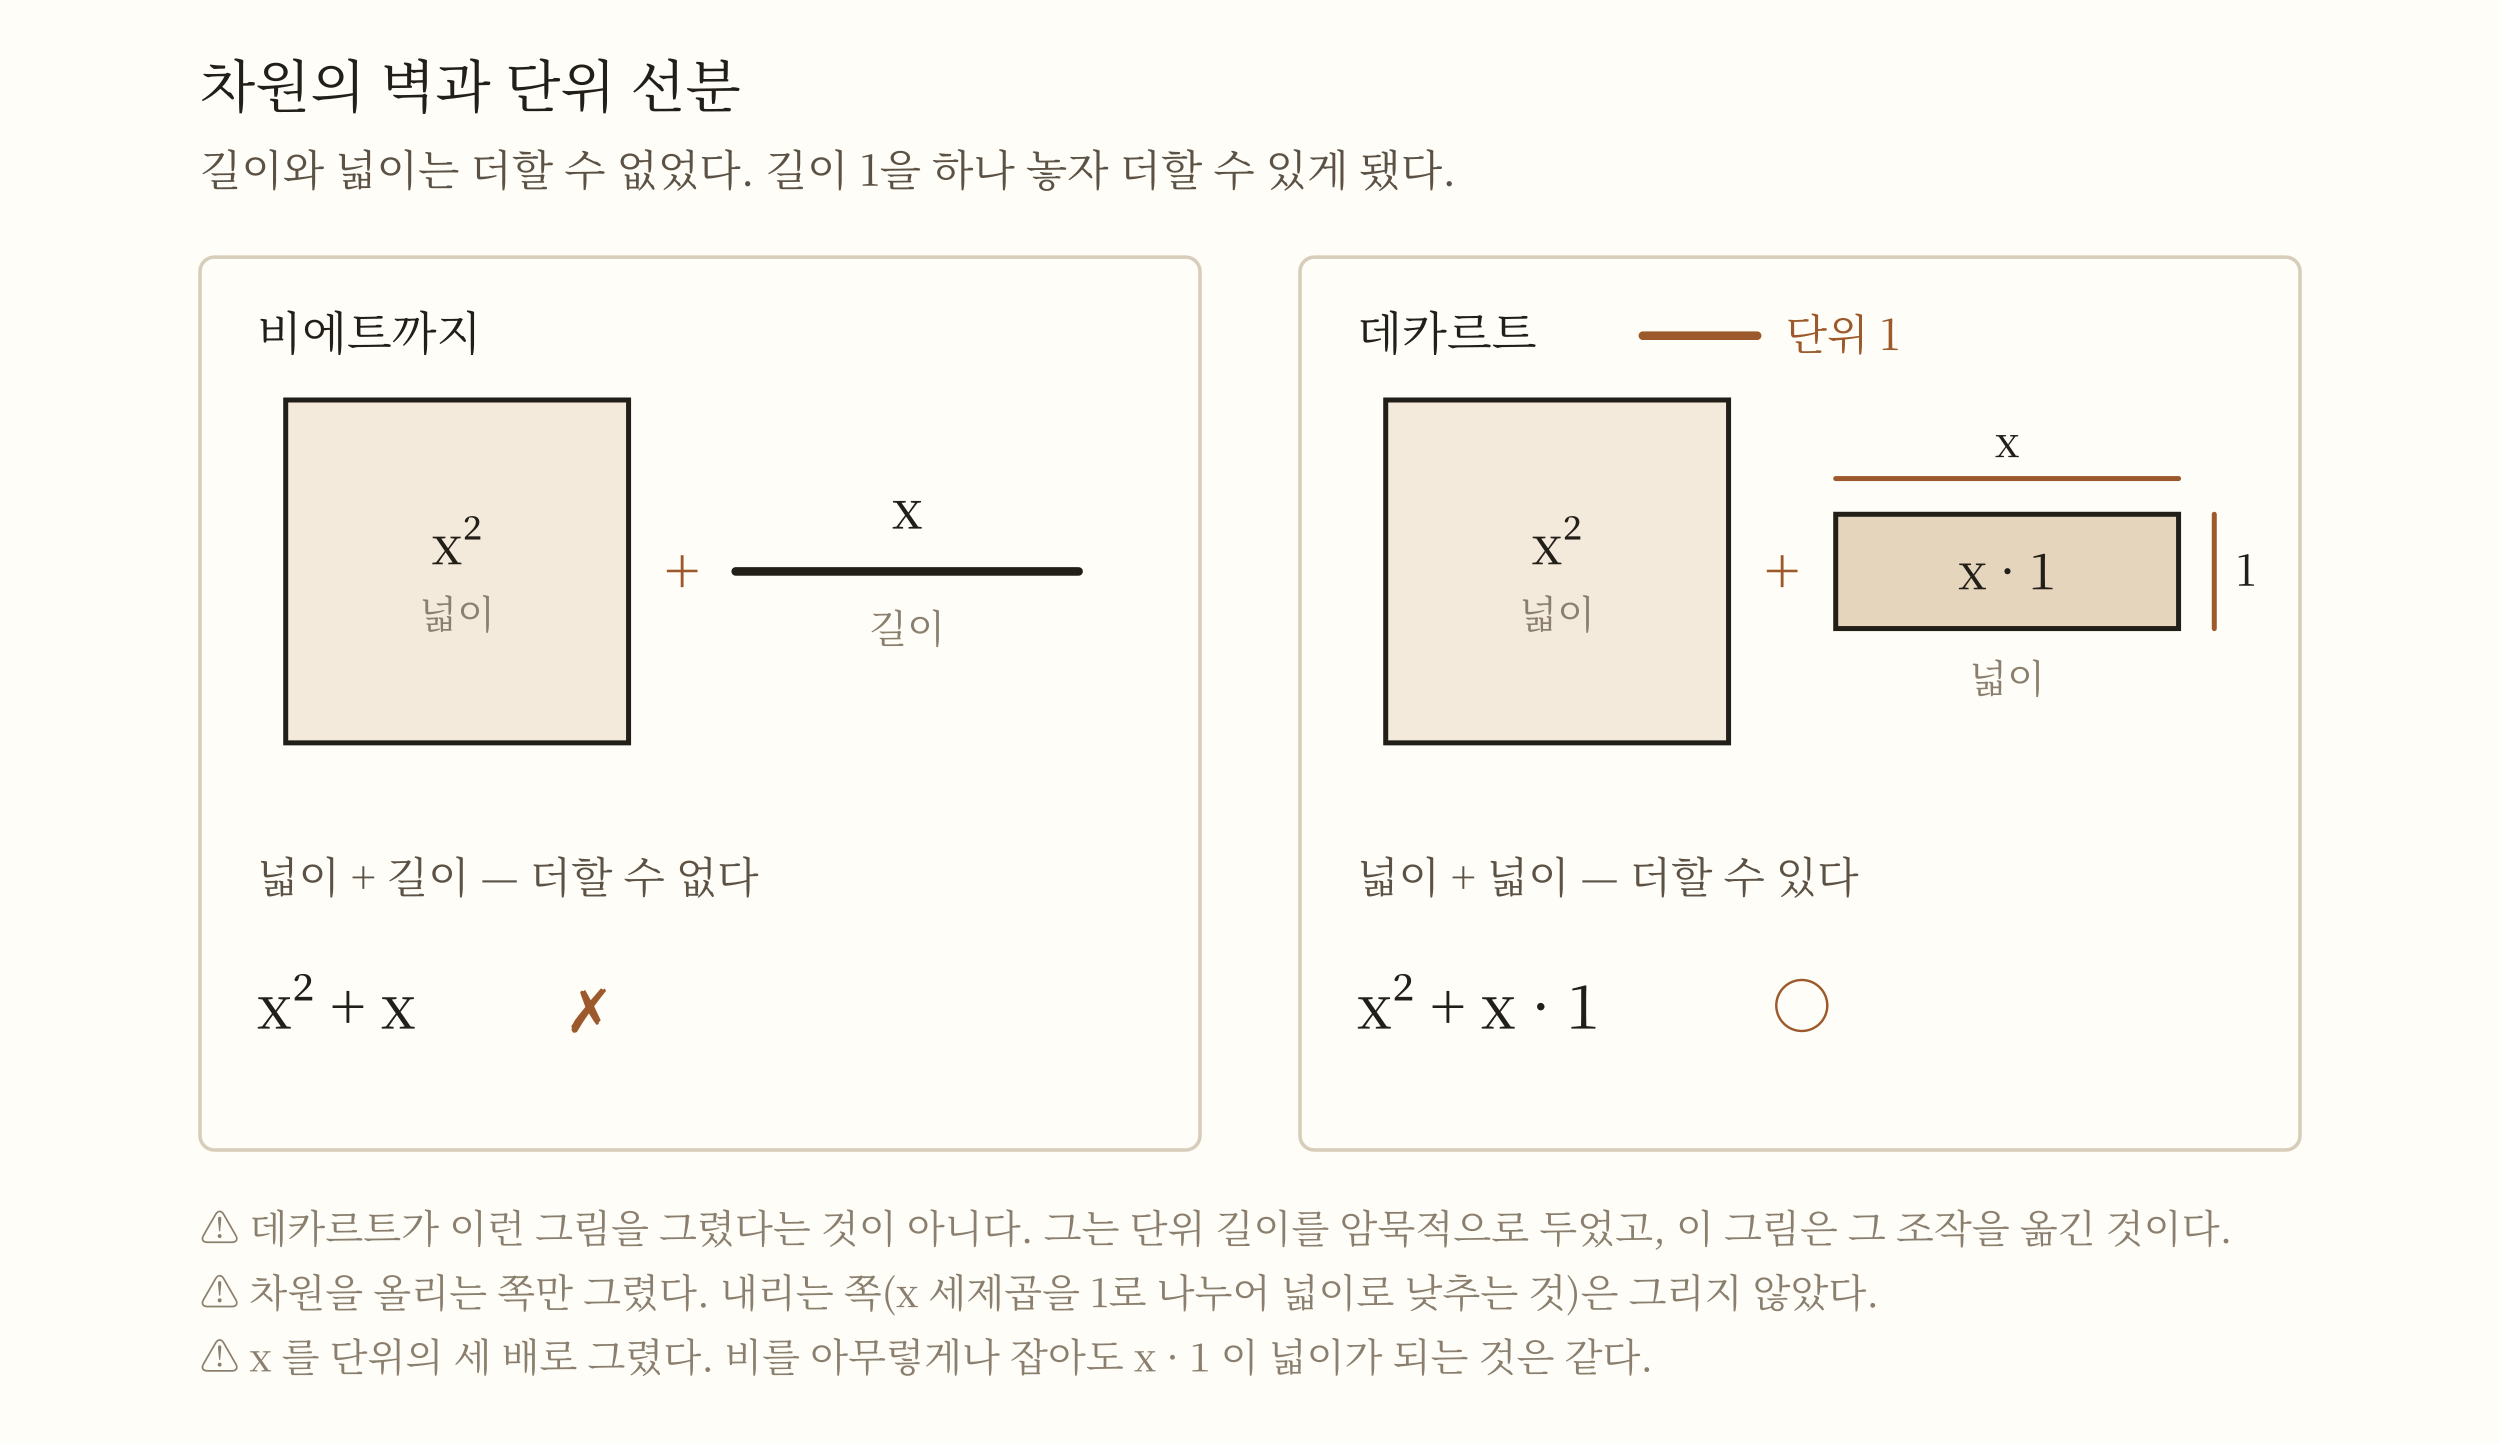
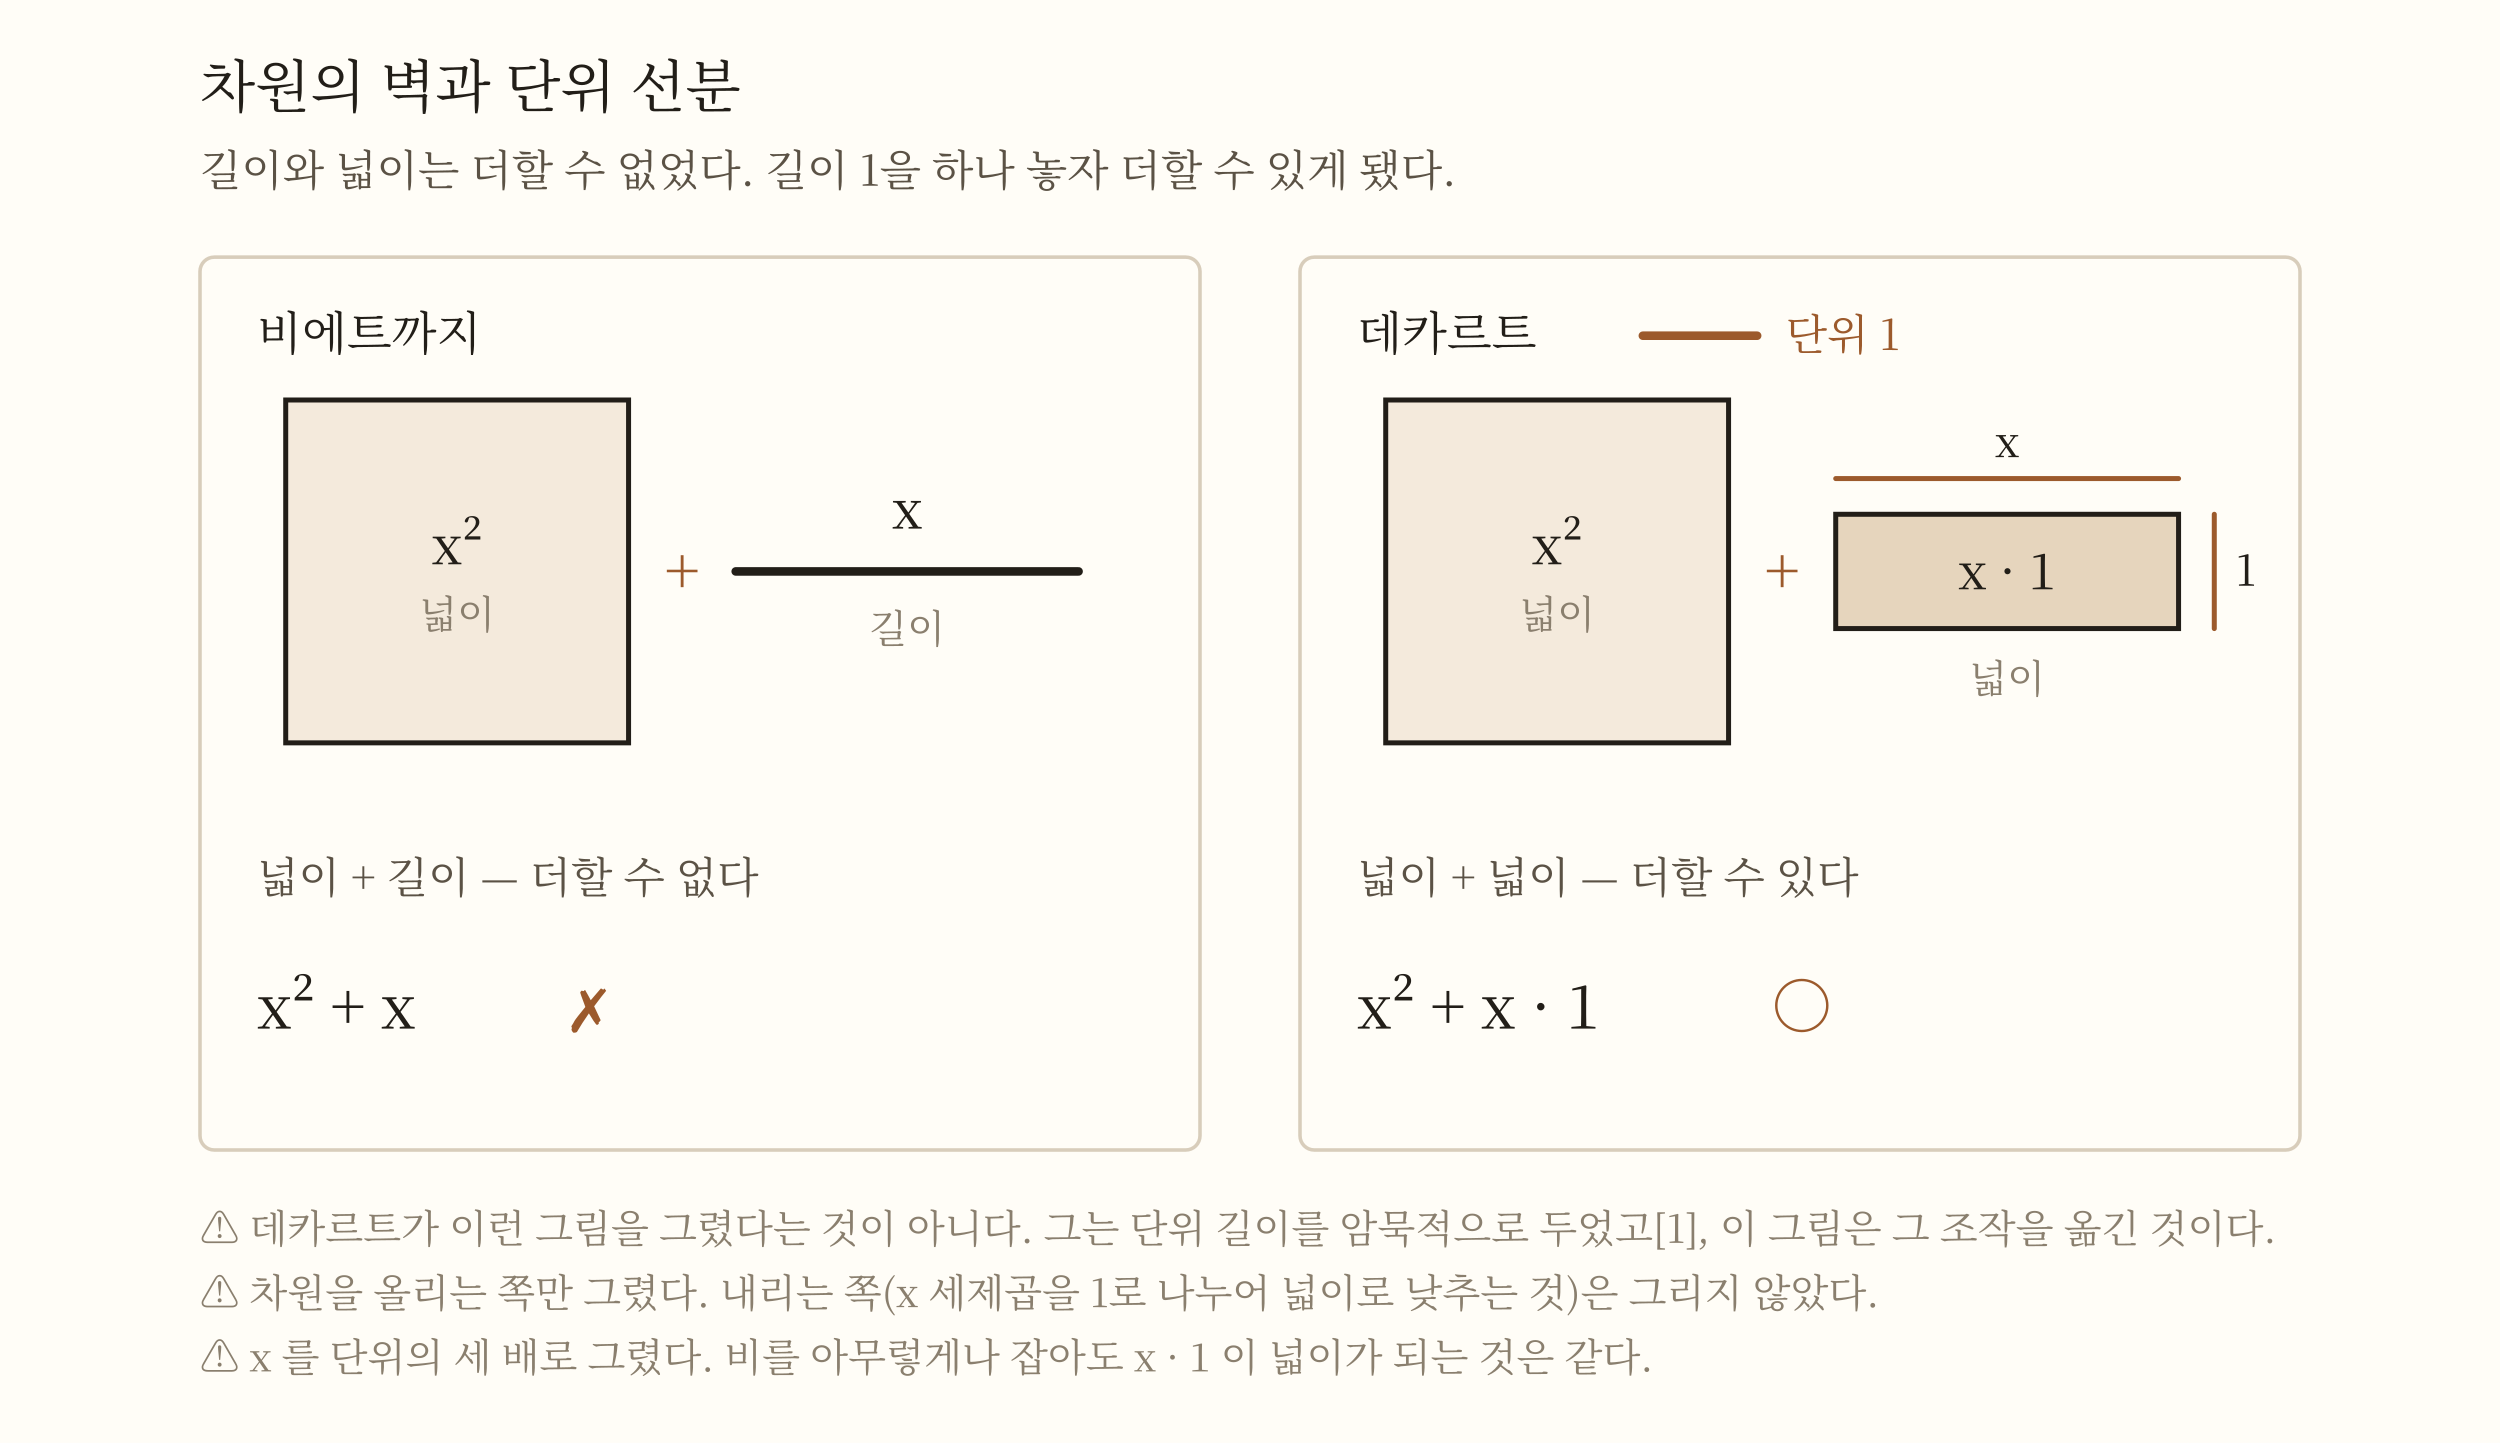
- <svg xmlns="http://www.w3.org/2000/svg" viewBox="0 0 700 404" role="img" aria-label="그림 위쪽에 「차원의 벽과 단위 선분」이라는 표제가 있고 그 아래에 길이와 넓이는 더할 수 없었는데 길이 1을 하나 놓자 더할 수 있게 됐다고 적혀 있다. 아래에 상자가 둘 나란히 있다. 왼쪽 상자의 제목은 비에트까지이고, 한 변이 x 인 정사각형과 길이가 x 인 선분이 더하기 기호를 사이에 두고 놓여 있다. 정사각형 안에는 x 제곱, 넓이라고 적혀 있고 선분 아래에는 x, 길이라고 적혀 있다. 그 아래에 넓이 더하기 길이이므로 더할 수 없다고 적혀 있고, 그 밑에 x 제곱 더하기 x 와 가위표가 있다. 오른쪽 상자의 제목은 데카르트이고, 제목 옆에 길이가 짧은 선분 하나와 단위 1 이라는 말이 있다. 상자 안에는 같은 정사각형과, 가로가 x 이고 세로가 그 단위 1 인 직사각형이 더하기 기호를 사이에 두고 놓여 있다. 직사각형 안에는 x 곱하기 1, 넓이라고 적혀 있고 가로변에 x, 세로변에 1 이 표시돼 있다. 그 아래에 넓이 더하기 넓이이므로 더할 수 있다고 적혀 있고, 그 밑에 x 제곱 더하기 x 곱하기 1 과 동그라미가 있다. 두 정사각형은 크기가 같고, 오른쪽 직사각형은 정사각형과 가로는 같으나 세로가 삼분의 일이다. 맨 아래에는 단서가 셋 있다. 첫째는 데카르트가 이런 그림을 그렸다는 것이 아니라 그가 단위 길이를 암묵적으로 두었고 이 그림은 그 조작을 옮긴 것이라는 것이고, 둘째는 차원을 올리는 쪽만 그렸으며 내리는 쪽인 x 세제곱을 1로 나누어 넓이로 낮추는 것은 그리지 않았다는 것이고, 셋째는 x 를 단위의 세 배로 그렸으며 비를 아무렇게나 잡아도 x 곱하기 1 이 넓이가 되는 것은 같다는 것이다">
+ <svg xmlns="http://www.w3.org/2000/svg" viewBox="0 0 700 404" role="img" aria-label="그림 위쪽에 「차원의 벽과 단위 선분」이라는 표제가 있고 그 아래에 길이와 넓이는 더할 수 없었는데 길이 1을 하나 놓자 더할 수 있게 됐다고 적혀 있다. 아래에 상자가 둘 나란히 있다. 왼쪽 상자의 제목은 비에트까지이고, 한 변이 x 인 정사각형과 길이가 x 인 선분이 더하기 기호를 사이에 두고 놓여 있다. 정사각형 안에는 위에 x 제곱, 아래에 넓이라고 적혀 있고, 선분에는 위에 x, 아래에 길이라고 적혀 있다. 그 아래에 넓이 더하기 길이이므로 더할 수 없다고 적혀 있고, 그 밑에 x 제곱 더하기 x 와 가위표가 있다. 오른쪽 상자의 제목은 데카르트이고, 제목 옆에 길이가 짧은 선분 하나와 단위 1 이라는 말이 있다. 상자 안에는 같은 정사각형과, 가로가 x 이고 세로가 그 단위 1 인 직사각형이 더하기 기호를 사이에 두고 놓여 있다. 직사각형 안에는 x 곱하기 1 이라고 적혀 있고 그 아래 바깥에 넓이라고 적혀 있으며, 가로변 위에 x, 세로변 옆에 1 이 표시돼 있다. 그 아래에 넓이 더하기 넓이이므로 더할 수 있다고 적혀 있고, 그 밑에 x 제곱 더하기 x 곱하기 1 과 동그라미가 있다. 두 정사각형은 크기가 같고, 오른쪽 직사각형은 정사각형과 가로는 같으나 세로가 삼분의 일이다. 맨 아래에는 단서가 셋 있다. 첫째는 데카르트가 이런 그림을 그렸다는 것이 아니라 그가 단위 길이를 암묵적으로 두었다는 출처 1 이 붙어 있으며 이 그림은 그 조작을 옮긴 것이라는 것이고, 둘째는 차원을 올리는 쪽만 그렸으며 내리는 쪽인 x 세제곱을 1로 나누어 넓이로 낮추는 것은 그리지 않았다는 것이고, 셋째는 x 를 단위의 세 배로 그렸으며 비를 아무렇게나 잡아도 x 곱하기 1 이 넓이가 되는 것은 같다는 것이다">
  <style>
    text{font-family:EB Garamond, Georgia, 'Noto Serif KR', 'Noto Serif CJK KR', NanumMyeongjo, Batang, AppleMyungjo, serif;font-variant-numeric:lining-nums;font-feature-settings:"lnum" 1;fill:#221E18;}
    .dim{fill:#5B5245;} .sien{fill:#9C5A2C;} .ax{fill:#8A7F6E;}
    .pan{fill:none;stroke:#D8CDBB;stroke-width:1;}
    .sq{fill:#F4EADC;stroke:#221E18;stroke-width:1.4;}
    .rc{fill:#E6D5BD;stroke:#221E18;stroke-width:1.4;}
    .seg{stroke:#221E18;stroke-width:2.4;stroke-linecap:round;}
    .unit{stroke:#9C5A2C;stroke-width:2.4;stroke-linecap:round;}
    .edge{stroke:#9C5A2C;stroke-width:1.4;stroke-linecap:round;}
  </style>
  <rect width="700" height="404" fill="#FFFDF7" />
  <text x="56" y="30" font-size="16">차원의 벽과 단위 선분</text>
  <text x="56" y="52" font-size="12" class="dim">길이와 넓이는 더할 수 없었다. 길이 1을 하나 놓자 더할 수 있게 됐다.</text>
  <rect x="56.0" y="72.0" width="280.0" height="250.0" rx="4" class="pan" />
  <rect x="364.0" y="72.0" width="280.0" height="250.0" rx="4" class="pan" />
  <text x="72.0" y="98.0" font-size="13">비에트까지</text>
  <rect x="80.0" y="112.0" width="96.0" height="96.0" class="sq" />
  <text x="128.0" y="158.0" font-size="15" text-anchor="middle">x²</text>
  <text x="128.0" y="176.0" font-size="11" text-anchor="middle" class="ax">넓이</text>
  <text x="191.0" y="166.0" font-size="17" text-anchor="middle" class="sien">+</text>
  <line x1="206.0" y1="160.0" x2="302.0" y2="160.0" class="seg" />
  <text x="254.0" y="148.0" font-size="15" text-anchor="middle">x</text>
  <text x="254.0" y="180.0" font-size="11" text-anchor="middle" class="ax">길이</text>
  <text x="72.0" y="250.0" font-size="12" class="dim">넓이 + 길이 — 더할 수 없다</text>
  <text x="72.0" y="288.0" font-size="17">x² + x</text>
  <text x="160.0" y="288.0" font-size="17" class="sien">✗</text>
  <text x="380.0" y="98.0" font-size="13">데카르트</text>
  <line x1="460.0" y1="94.0" x2="492.0" y2="94.0" class="unit" />
  <text x="500.0" y="98.0" font-size="12" class="sien">단위 1</text>
  <rect x="388.0" y="112.0" width="96.0" height="96.0" class="sq" />
  <text x="436.0" y="158.0" font-size="15" text-anchor="middle">x²</text>
  <text x="436.0" y="176.0" font-size="11" text-anchor="middle" class="ax">넓이</text>
  <text x="499.0" y="166.0" font-size="17" text-anchor="middle" class="sien">+</text>
  <rect x="514.0" y="144.0" width="96.0" height="32.0" class="rc" />
  <text x="562.0" y="165.0" font-size="14" text-anchor="middle">x · 1</text>
  <text x="562.0" y="194.0" font-size="11" text-anchor="middle" class="ax">넓이</text>
  <line x1="514.0" y1="134.0" x2="610.0" y2="134.0" class="edge" />
  <text x="562.0" y="128.0" font-size="12" text-anchor="middle">x</text>
  <line x1="620.0" y1="144.0" x2="620.0" y2="176.0" class="edge" />
  <text x="626.0" y="164.0" font-size="12">1</text>
  <text x="380.0" y="250.0" font-size="12" class="dim">넓이 + 넓이 — 더할 수 있다</text>
  <text x="380.0" y="288.0" font-size="17">x² + x · 1</text>
  <text x="496.0" y="288.0" font-size="17" class="sien">○</text>
-   <text x="56" y="348.0" font-size="11" class="ax">⚠ 데카르트가 이런 그림을 그렸다는 것이 아니다. 그는 단위 길이를 암묵적으로 두었고, 이 그림은 그 조작을 옮긴 것이다.</text>
+   <text x="56" y="348.0" font-size="11" class="ax">⚠ 데카르트가 이런 그림을 그렸다는 것이 아니다. 그는 단위 길이를 암묵적으로 두었고[1], 이 그림은 그 조작을 옮긴 것이다.</text>
  <text x="56" y="366.0" font-size="11" class="ax">⚠ 차원을 올리는 쪽만 그렸다. 내리는 쪽(x 세제곱을 1로 나누어 넓이로 낮추는 것)은 그리지 않았다.</text>
  <text x="56" y="384.0" font-size="11" class="ax">⚠ x 를 단위의 세 배로 그렸다. 비를 아무렇게나 잡아도 x · 1 이 넓이가 되는 것은 같다.</text>
</svg>
